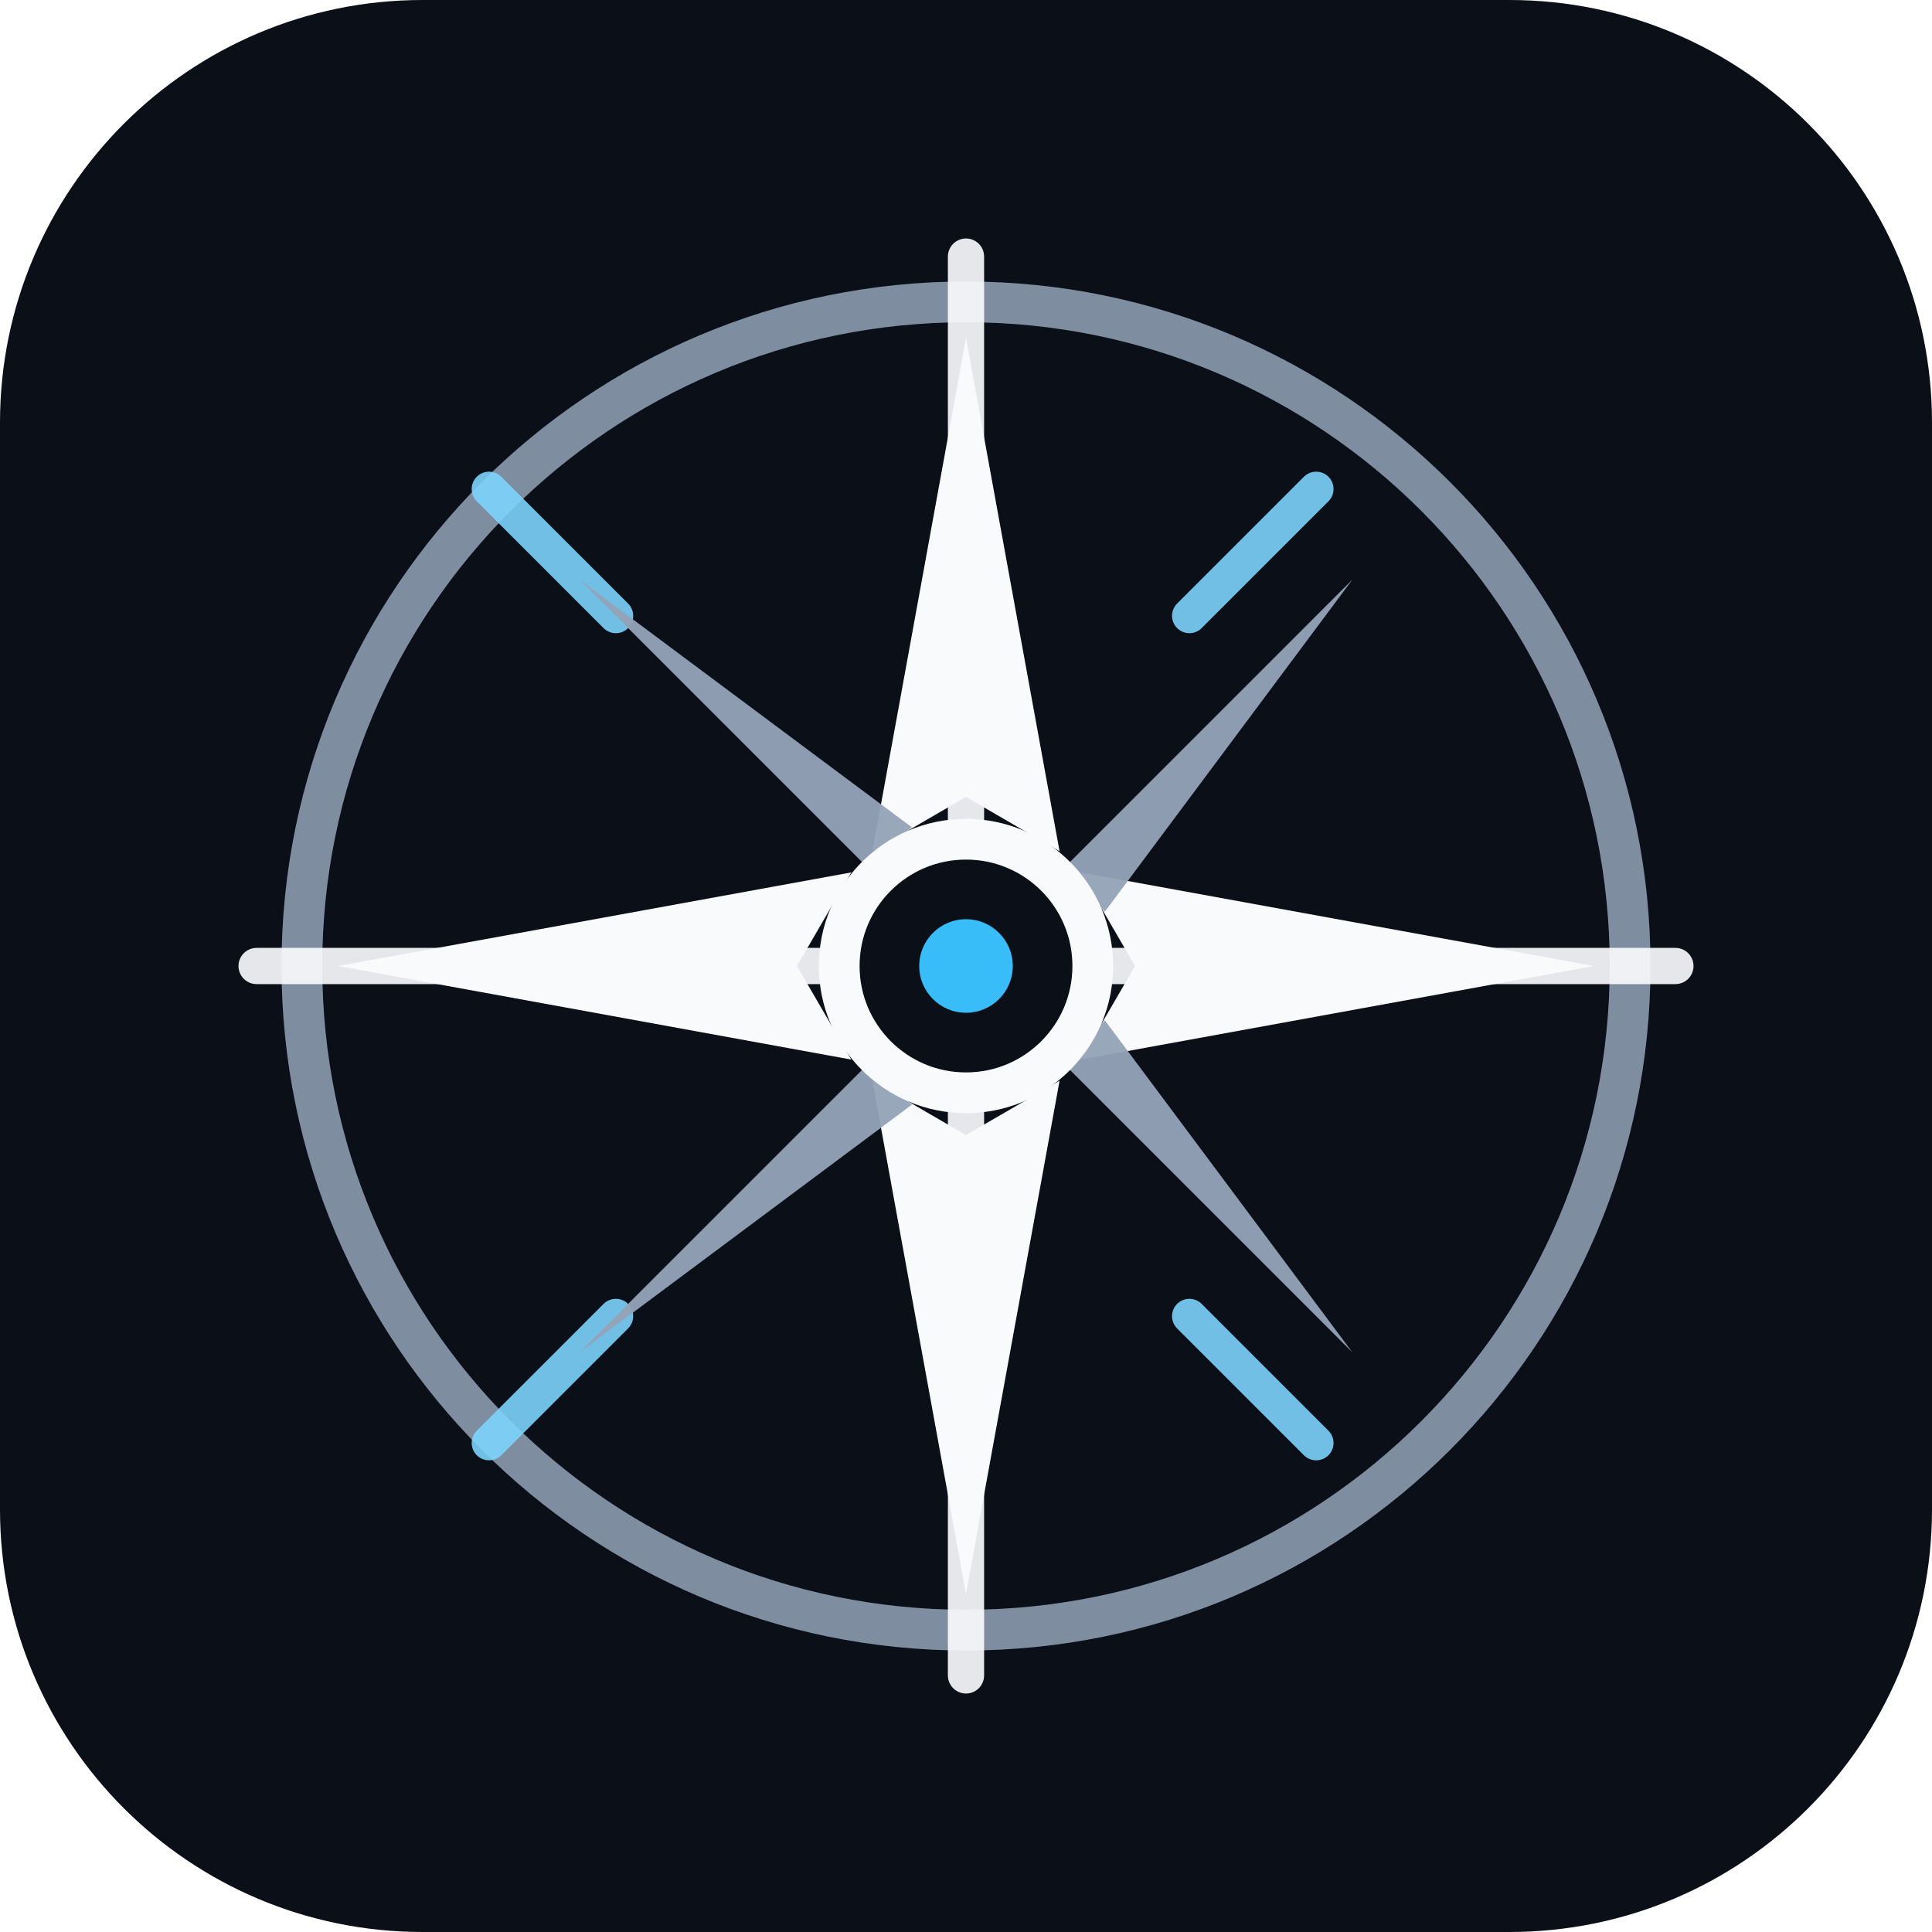
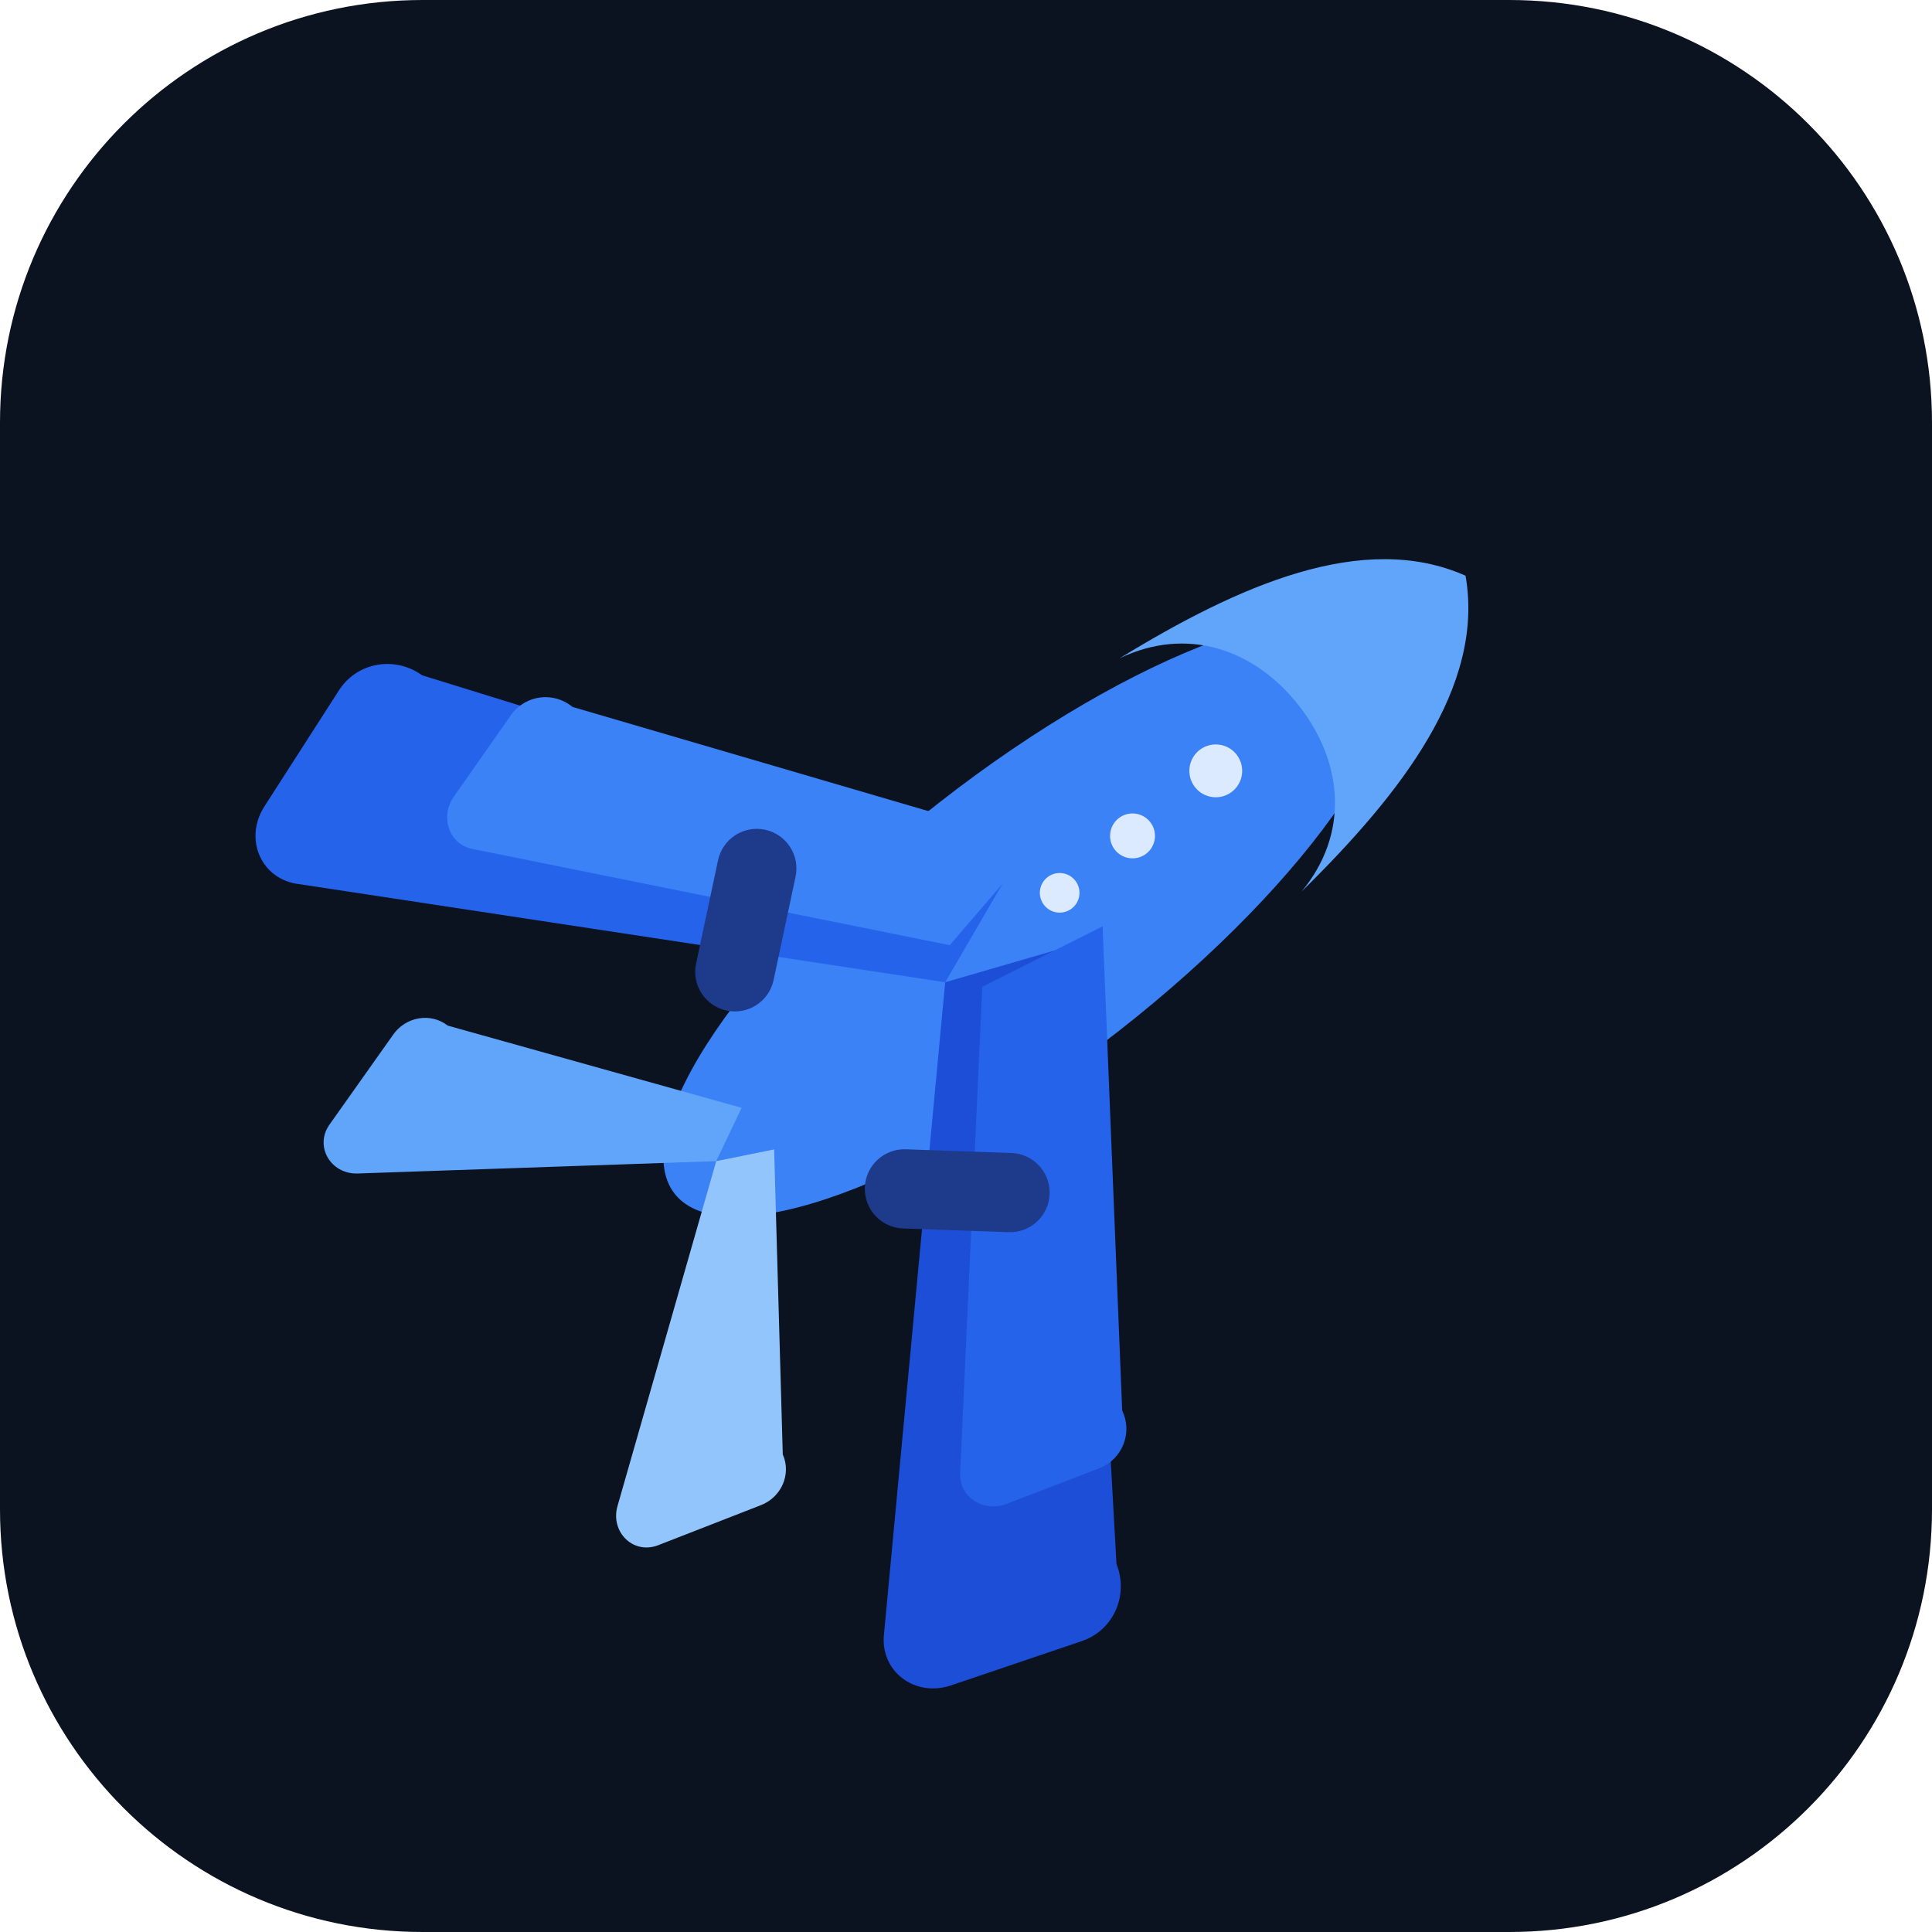
- <svg xmlns="http://www.w3.org/2000/svg" viewBox="0 0 64 64" fill="none" role="img" aria-label="Marquisa">
-   <rect width="64" height="64" rx="14" fill="#0a0f18" />
-   <circle cx="32" cy="32" r="22" fill="none" stroke="#94a3b8" stroke-width="1.35" opacity="0.85" />
-   <path d="M32 8.5V55.5M8.5 32H55.5" stroke="#f8fafc" stroke-width="1.2" stroke-linecap="round" opacity="0.92" />
-   <path d="M16.2 16.2l4.2 4.2M43.6 16.2l-4.2 4.2M16.2 47.8l4.2-4.2M43.6 47.8l-4.2-4.2" stroke="#7dd3fc" stroke-width="1.15" stroke-linecap="round" opacity="0.9" />
-   <path fill="#f8fafc" d="M32 11.2 35.1 28.2 32 26.4 28.9 28.2Z" />
-   <path fill="#f8fafc" d="M52.8 32 35.8 35.1 37.6 32 35.8 28.9Z" />
-   <path fill="#f8fafc" d="M32 52.8 28.9 35.8 32 37.6 35.1 35.8Z" />
-   <path fill="#f8fafc" d="M11.2 32 28.2 28.9 26.4 32 28.2 35.1Z" />
-   <path fill="#94a3b8" d="M44.8 19.2 36.6 30.2 35.2 28.8 33.8 30.2Z" opacity="0.95" />
-   <path fill="#94a3b8" d="M44.8 44.8 33.8 33.8 35.2 35.2 36.6 33.8Z" opacity="0.95" />
-   <path fill="#94a3b8" d="M19.2 44.8 30.2 33.8 28.8 35.2 30.2 36.6Z" opacity="0.95" />
-   <path fill="#94a3b8" d="M19.2 19.2 30.2 30.2 28.8 28.8 30.2 27.4Z" opacity="0.95" />
-   <circle cx="32" cy="32" r="4.2" fill="#0a0f18" stroke="#f8fafc" stroke-width="1.35" />
-   <circle cx="32" cy="32" r="1.55" fill="#38bdf8" />
+ <svg xmlns="http://www.w3.org/2000/svg" viewBox="0 0 128 128" fill="none" role="img" aria-label="Marquisa">
+   <rect width="128" height="128" rx="28" fill="#0B1220" />
+   <g transform="translate(8 8) scale(0.875)">
+     <g transform="translate(64 64) rotate(-38) translate(-64 -64)">
+       <ellipse cx="70" cy="64" rx="34" ry="11" fill="#3B82F6" />
+       <path fill="#60A5FA" d="M96 64c0-5.5-3-10-8.5-11.2C98 54 108 56.5 112 64c-4 7.5-14 10-24.5 11.2C93 74 96 69.5 96 64Z" />
+       <path fill="#2563EB" d="M62 64 28 28c-2-2-1.2-5.2 1.5-6.2l10-3.5c2.4-.8 4.9.6 5.6 3L72 60 62 64Z" />
+       <path fill="#1D4ED8" d="M62 64 28 100c-2 2-1.2 5.2 1.5 6.2l10 3.5c2.4.8 4.9-.6 5.6-3L72 68 62 64Z" />
+       <path fill="#3B82F6" d="M64 62 40 34c-1.2-1.4-.4-3.5 1.4-4l7.2-2.2c1.8-.5 3.6.6 4 2.4L74 60 64 62Z" />
+       <path fill="#2563EB" d="M64 66 40 94c-1.2 1.4-.4 3.5 1.4 4l7.2 2.2c1.8.5 3.6-.6 4-2.4L74 68 64 66Z" />
+       <rect x="46" y="48" width="14" height="6" rx="3" fill="#1E3A8A" transform="rotate(-40 53 51)" />
+       <rect x="46" y="74" width="14" height="6" rx="3" fill="#1E3A8A" transform="rotate(40 53 77)" />
+       <path fill="#60A5FA" d="M40 64 18 48c-1.6-1.2-1.3-3.6.6-4.2l8-2.4c1.6-.5 3.3.4 3.7 2L44 62 40 64Z" />
+       <path fill="#93C5FD" d="M40 64 18 80c-1.6 1.2-1.3 3.6.6 4.2l8 2.4c1.6.5 3.3-.4 3.7-2L44 66 40 64Z" />
+       <circle cx="88" cy="64" r="2" fill="#DBEAFE" />
+       <circle cx="80" cy="64" r="1.7" fill="#DBEAFE" />
+       <circle cx="73" cy="64" r="1.5" fill="#DBEAFE" />
+     </g>
+   </g>
</svg>
